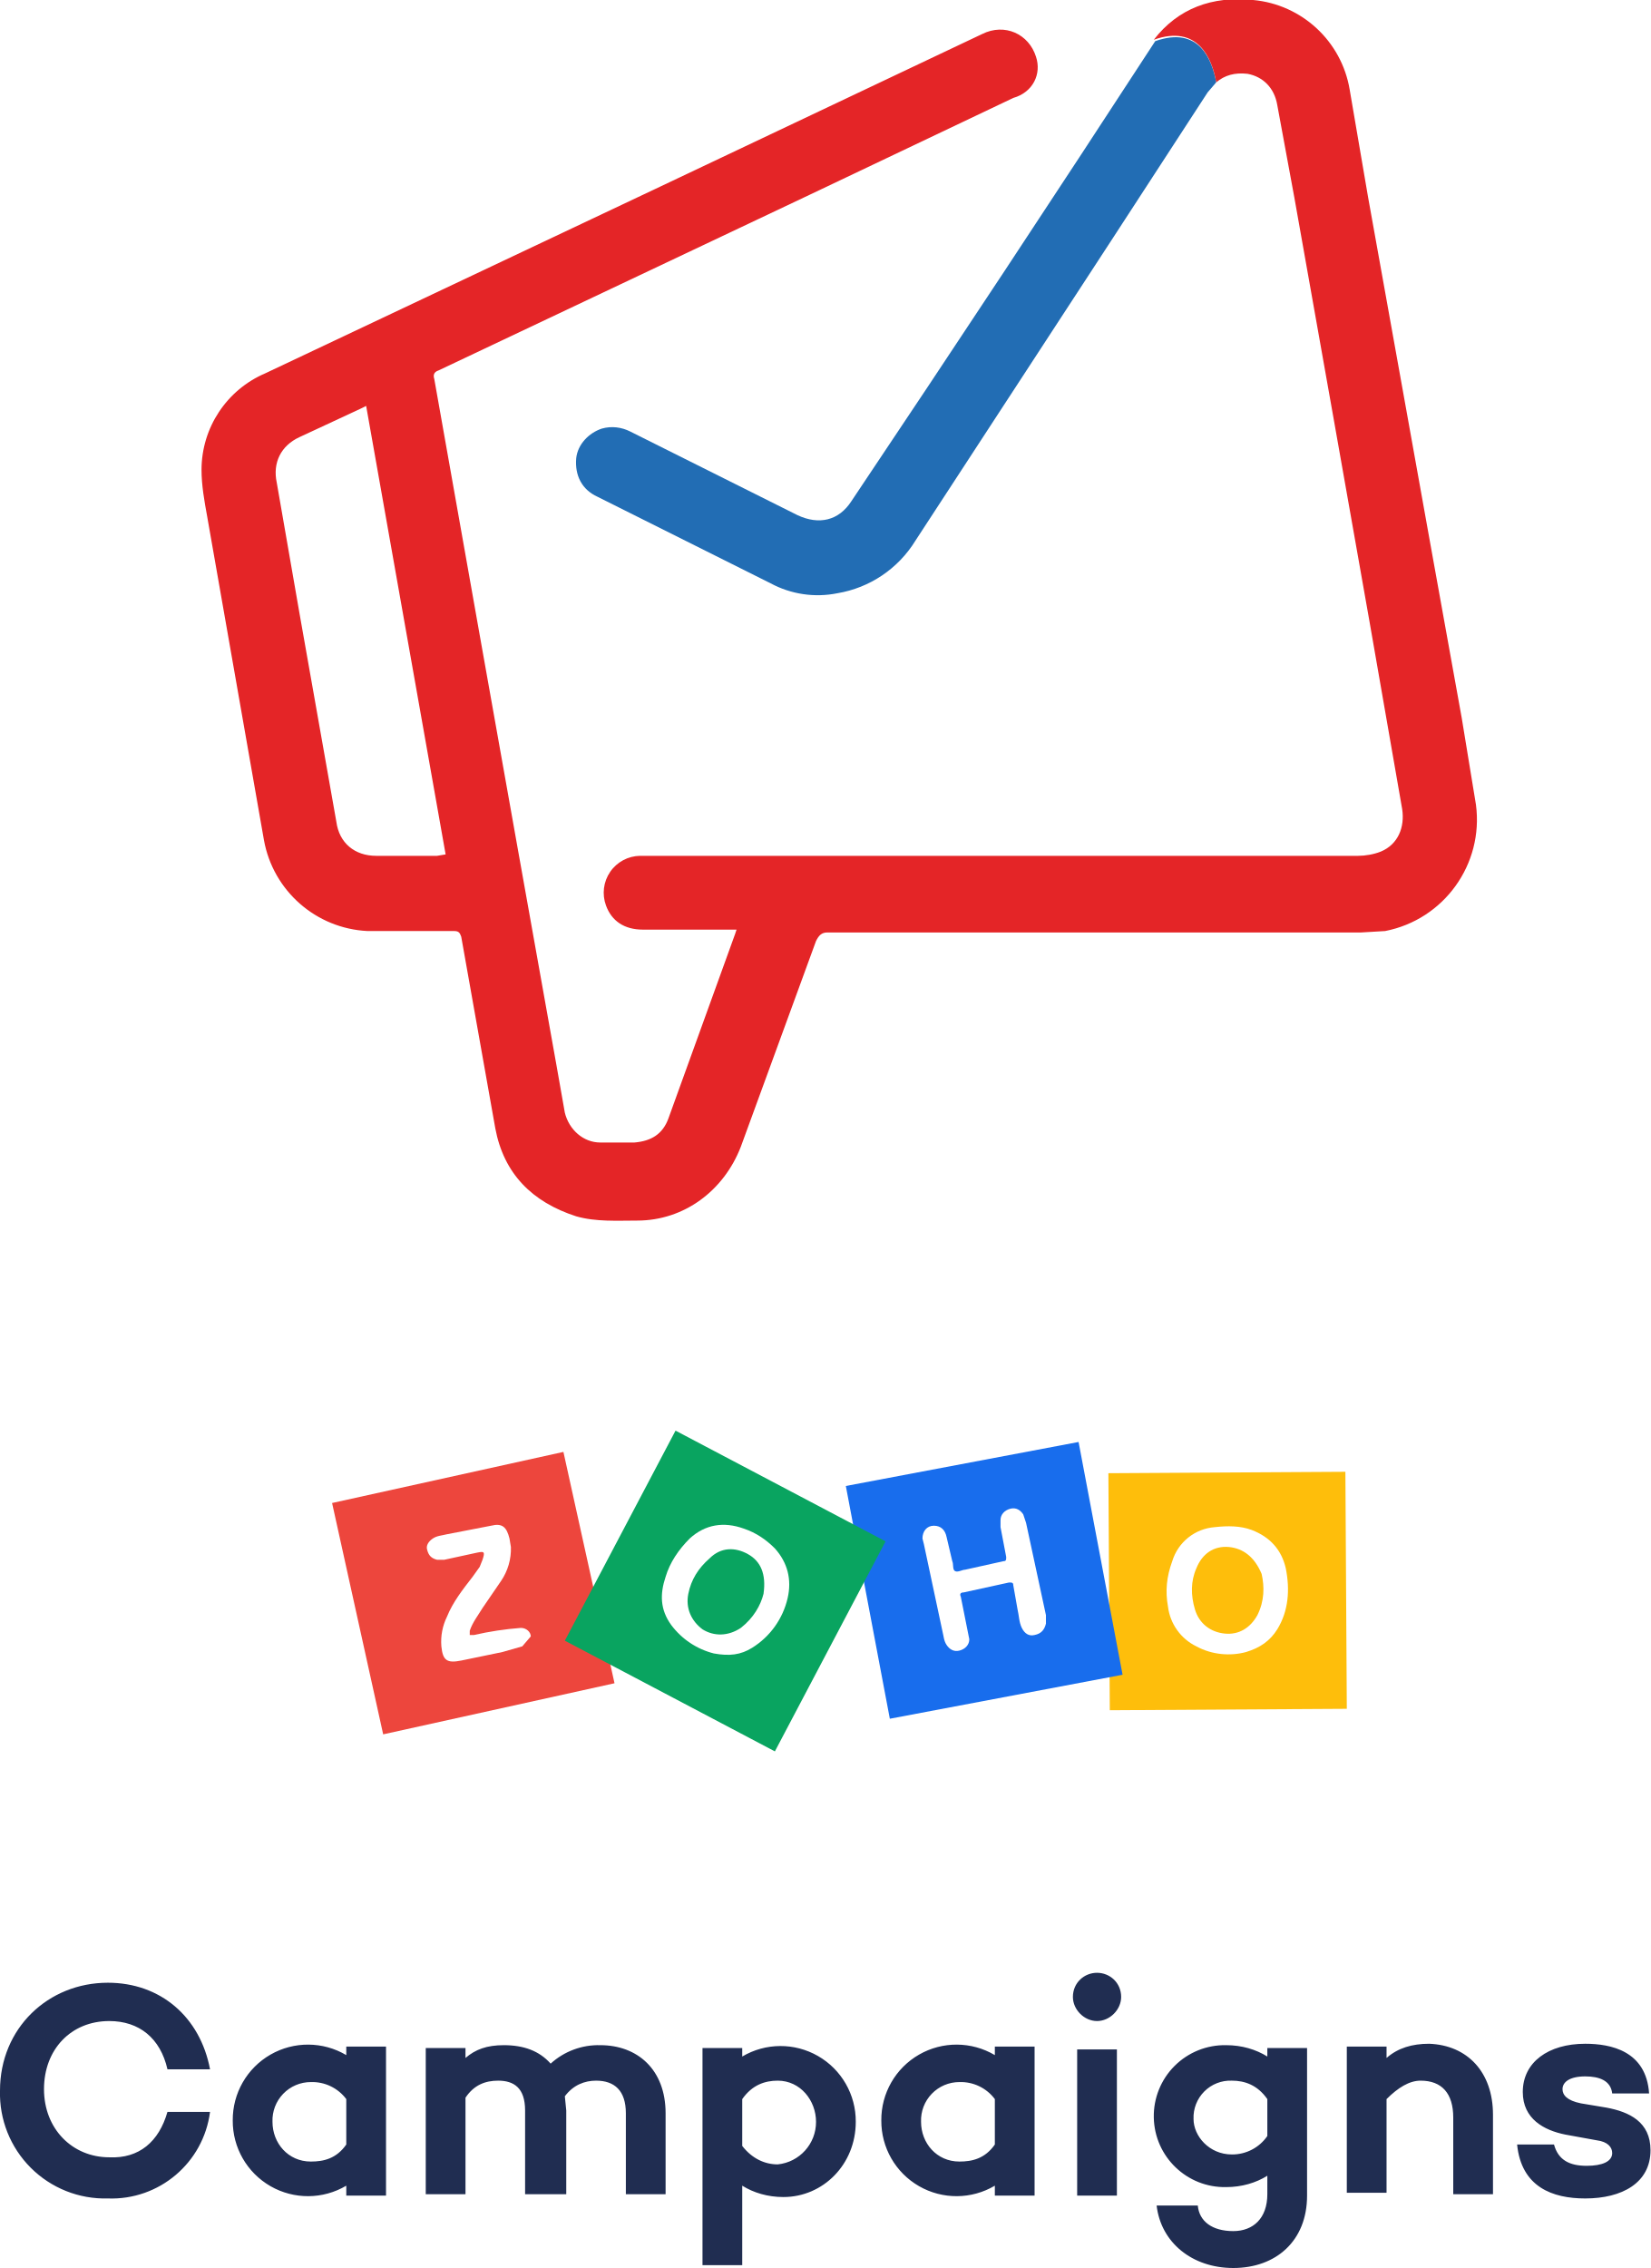
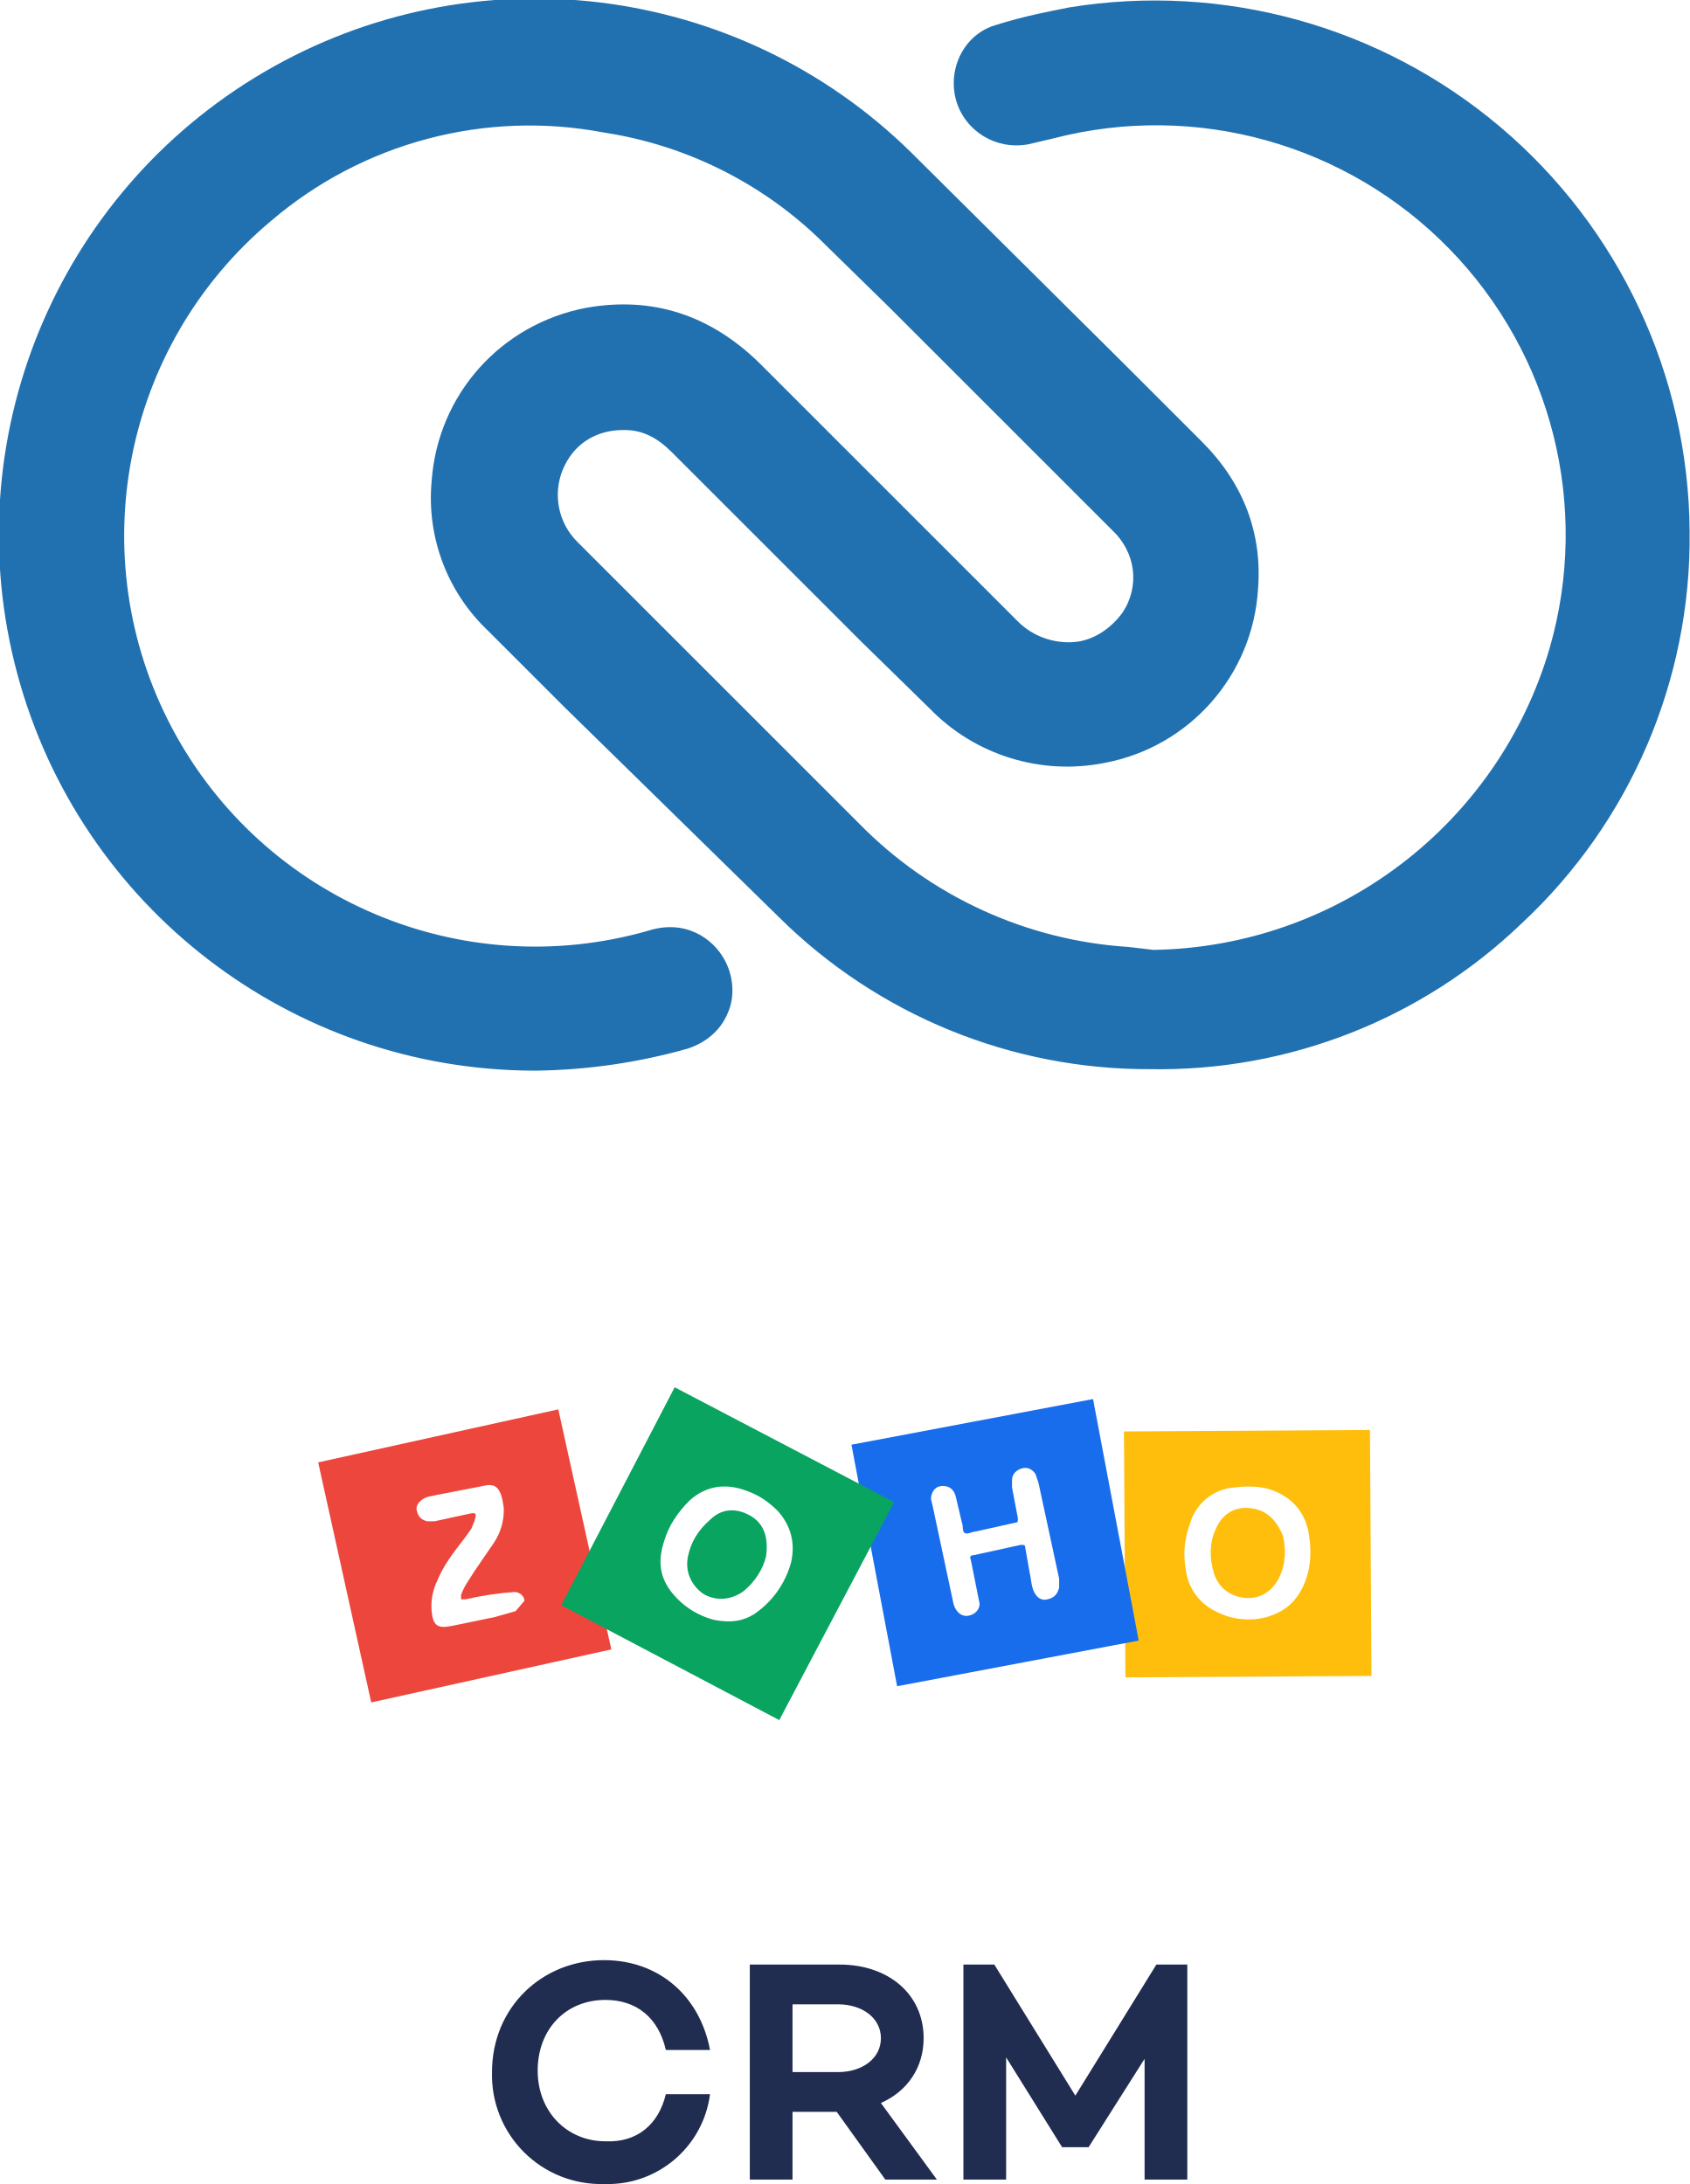
- <svg xmlns="http://www.w3.org/2000/svg" baseProfile="tiny" version="1.2" viewBox="0 0 116.3 159.8">
+ <svg xmlns="http://www.w3.org/2000/svg" baseProfile="tiny" version="1.2" viewBox="0 0 114.7 148.3">
  <defs />
-   <path fill="#FEBE0B" d="M78.1 103.8l.1 16.7 16.7-.1-.1-16.7-16.7.1zm11.9 11c-.5.8-1.2 1.3-2.2 1.6-1.1.3-2.4.2-3.5-.4a3.6 3.6 0 01-2-2.8c-.2-1.1-.1-2.1.3-3.2a3.4 3.4 0 013-2.4c.9-.1 1.8-.1 2.6.2 1.3.5 2.1 1.4 2.4 2.7.3 1.5.2 3-.6 4.3z" />
-   <path fill="#FEBE0B" d="M86.6 109c-1.1-.1-1.9.5-2.3 1.5-.4.9-.4 1.9-.1 2.9.3 1 1.1 1.6 2.1 1.7 1 .1 1.8-.4 2.3-1.3.5-1 .5-2 .3-2.9-.5-1.2-1.3-1.8-2.3-1.9z" />
-   <path fill="#186DED" d="M59.6 104.7l3.1 16.4 16.4-3.1-3.1-16.4-16.4 3.1zm14.1 9.7c-.1.4-.3.7-.8.8-.4.1-.7-.1-.9-.5-.2-.4-.2-.9-.3-1.3l-.3-1.7c0-.2-.1-.2-.3-.2l-3.2.7c-.2 0-.3.1-.2.3l.5 2.5.1.5c0 .4-.3.7-.7.8-.4.1-.7-.1-.9-.4-.2-.3-.2-.6-.3-1l-1.3-6.1-.1-.4c0-.5.3-.9.8-.9s.8.3.9.8l.4 1.7c.1.2 0 .6.2.7.2.1.5-.1.7-.1l2.7-.6c.2 0 .2-.1.2-.3l-.4-2.1v-.5c0-.4.3-.7.7-.8.4-.1.7.1.9.4l.2.6 1.4 6.5v.6z" />
-   <path fill="#ED463D" d="M23.4 105.9l3.6 16.3 16.3-3.6-3.6-16.3-16.3 3.6zM36.8 116l-1.4.4-2.9.6c-1 .2-1.3 0-1.4-1a4 4 0 01.4-2.1c.4-1 1.1-1.9 1.8-2.8l.5-.7.2-.5c.2-.6.1-.6-.4-.5l-2.3.5h-.5c-.4-.1-.6-.3-.7-.7-.1-.3.1-.6.4-.8.3-.2.6-.2 1-.3l3.1-.6c.8-.2 1.1.1 1.3.9l.1.6a4 4 0 01-.7 2.4l-1.3 1.9c-.3.5-.7 1-.9 1.6v.3h.3a22.1 22.1 0 013.3-.5c.4 0 .7.3.7.6l-.6.7z" />
-   <path fill="#09A460" d="M52.7 109.5c-.9-.5-1.9-.5-2.7.3-.8.7-1.3 1.5-1.5 2.5-.2 1 .2 1.9 1 2.5.8.5 1.8.5 2.7-.1.9-.7 1.4-1.6 1.6-2.4.2-1.4-.2-2.3-1.1-2.8z" />
-   <path fill="#09A460" d="M47.6 100.8l-7.8 14.8 14.8 7.8 7.8-14.8-14.8-7.8zm5.4 15.3c-.8.5-1.6.6-2.7.4a5.4 5.4 0 01-3-2c-.8-1.1-.8-2.2-.4-3.4.3-1 .9-1.9 1.7-2.7 1.1-1 2.4-1.2 3.8-.7.9.3 1.6.8 2.2 1.4.9 1 1.2 2.2.9 3.5a5.6 5.6 0 01-2.5 3.5z" />
+   <path fill="#FEBE0B" d="M76.3 97.2l.1 16.7 16.7-.1-.1-16.7-16.7.1zm11.9 11c-.5.8-1.2 1.3-2.2 1.6-1.1.3-2.4.2-3.5-.4a3.6 3.6 0 01-2-2.8c-.2-1.1-.1-2.1.3-3.2a3.4 3.4 0 013-2.4c.9-.1 1.8-.1 2.6.2 1.3.5 2.1 1.4 2.4 2.7.3 1.5.2 3-.6 4.3z" />
+   <path fill="#FEBE0B" d="M84.8 102.4c-1.1-.1-1.9.5-2.3 1.5-.4.9-.4 1.9-.1 2.9.3 1 1.1 1.6 2.1 1.7 1 .1 1.8-.4 2.3-1.3.5-1 .5-2 .3-2.9-.5-1.2-1.2-1.8-2.3-1.9z" />
+   <path fill="#186DED" d="M57.8 98.1l3.1 16.4 16.4-3.1L74.2 95l-16.4 3.1zm14.1 9.7c-.1.4-.3.7-.8.8-.4.1-.7-.1-.9-.5-.2-.4-.2-.9-.3-1.3l-.3-1.7c0-.2-.1-.2-.3-.2l-3.2.7c-.2 0-.3.1-.2.3l.5 2.5.1.5c0 .4-.3.7-.7.8-.4.1-.7-.1-.9-.4-.2-.3-.2-.6-.3-1l-1.3-6.1-.1-.4c0-.5.3-.9.8-.9s.8.3.9.8l.4 1.7c.1.2 0 .6.2.7.2.1.5-.1.7-.1l2.7-.6c.2 0 .2-.1.2-.3l-.4-2.1v-.5c0-.4.3-.7.7-.8.4-.1.7.1.9.4l.2.6 1.4 6.5v.6z" />
+   <path fill="#ED463D" d="M21.6 99.3l3.6 16.3 16.3-3.6-3.6-16.3-16.3 3.6zM35 109.4l-1.4.4-2.9.6c-1 .2-1.3 0-1.4-1a4 4 0 01.4-2.1c.4-1 1.1-1.9 1.8-2.8l.5-.7.2-.5c.2-.6.1-.6-.4-.5l-2.3.5H29c-.4-.1-.6-.3-.7-.7-.1-.3.1-.6.4-.8.3-.2.6-.2 1-.3l3.1-.6c.8-.2 1.1.1 1.3.9l.1.6a4 4 0 01-.7 2.4l-1.3 1.9c-.3.5-.7 1-.9 1.6v.3h.3a22.1 22.1 0 013.3-.5c.4 0 .7.3.7.6l-.6.7z" />
  <g>
-     <path fill="none" d="M25.3 28.9l-4.3 2c-1.3.6-1.9 1.7-1.6 3.2a295 295 0 011.6 9.2L23.6 58c.3 1.5 1.3 2.3 2.8 2.4H31.3l-5.6-31.6-.4.1z" />
+     <path fill="#09A460" d="M50.9 102.9c-.9-.5-1.9-.5-2.7.3-.8.7-1.3 1.5-1.5 2.5-.2 1 .2 1.9 1 2.5.8.5 1.8.5 2.7-.1.9-.7 1.4-1.6 1.6-2.4.2-1.4-.2-2.3-1.1-2.8z" />
+     <path fill="#09A460" d="M45.8 94.2L38.1 109l14.8 7.8 7.8-14.8-14.9-7.8zm5.4 15.4c-.8.5-1.6.6-2.7.4a5.4 5.4 0 01-3-2c-.8-1.1-.8-2.2-.4-3.4.3-1 .9-1.9 1.7-2.7 1.1-1 2.4-1.2 3.8-.7.9.3 1.6.8 2.2 1.4.9 1 1.2 2.2.9 3.5a6.2 6.2 0 01-2.5 3.5z" />
  </g>
-   <path fill="#226DB4" d="M85.7 5.8l-.6.7-6.7 10.3-13.9 21.3a8 8 0 01-5.5 3.7 7 7 0 01-4.7-.7L42.1 35c-1.1-.5-1.6-1.5-1.5-2.7.1-1 .9-1.8 1.8-2.1.7-.2 1.4-.1 2 .2l11.8 5.9c1.5.7 2.9.4 3.8-1A2888 2888 0 0081.4 2.9c3.1-1.1 4 1.3 4.3 2.9z" />
-   <path fill="#E42527" d="M104 56.7l-1-6.1-2.2-12.2-2.1-11.7-2.3-12.8-1.3-7.6A7.6 7.6 0 0088.3 0c-2.9-.3-5.3.6-7 2.8 3.1-1.1 4.1 1.3 4.4 3 .6-.5 1.3-.7 2.2-.6 1.1.2 1.9 1 2.1 2.2l1.2 6.5 2.7 15.2 2.6 14.7L98.8 57c.2 1.3-.3 2.5-1.5 3-.5.2-1.1.3-1.6.3H45.1a2.6 2.6 0 00-2.4 3.5c.4 1.1 1.3 1.7 2.6 1.7h6.6l-.1.3-4.7 13c-.4 1.1-1.2 1.6-2.4 1.7h-2.4c-1.2 0-2.2-.9-2.5-2.1l-.6-3.4-2.7-15.1-2.6-14.6-3.3-18.6c-.1-.3 0-.5.3-.6l26.2-12.4 14.3-6.8c1.4-.4 2-1.7 1.6-2.9-.5-1.6-2.2-2.4-3.8-1.6l-23 10.9-27.5 13a7.4 7.4 0 00-4.5 6.8c0 1.1.2 2.2.4 3.3l4 22.8a7.8 7.8 0 007.3 6.4H32c.3 0 .4.1.5.4l2.4 13.5c.6 3.2 2.6 5.2 5.7 6.2 1.4.4 2.9.3 4.3.3 3.3 0 6.1-2.1 7.3-5.2l5.3-14.5c.2-.4.4-.6.8-.6h37.6l1.7-.1a8 8 0 006.4-8.9zm-73.2 3.6h-4.3c-1.5 0-2.6-.9-2.8-2.4l-2.6-14.7-1.6-9.2c-.3-1.4.3-2.6 1.6-3.2l4.3-2 .4-.2 5.6 31.6-.6.1z" />
-   <path fill="#202D51" d="M11.8 148.8h3a7 7 0 01-7.2 6.1 7.4 7.4 0 01-7.6-7.6c0-4.4 3.4-7.6 7.6-7.6 3.7 0 6.5 2.4 7.2 6.1h-3c-.5-2.2-2-3.4-4.1-3.4-2.7 0-4.6 2-4.6 4.8s2 4.8 4.6 4.8c2.1.1 3.5-1.1 4.1-3.2zm15.4-4.4v10.3h-2.8v-.7a5.3 5.3 0 01-8-4.6 5.3 5.3 0 018-4.6v-.6h2.8zm-2.8 6.7v-3.2a3 3 0 00-2.5-1.2 2.7 2.7 0 00-2.7 2.8c0 1.5 1.1 2.8 2.7 2.8.9 0 1.8-.2 2.5-1.2zm22.5-2.2v5.7h-2.8v-5.7c0-1.6-.8-2.3-2.1-2.3-.8 0-1.6.3-2.2 1.1l.1 1v5.9H37v-5.9c0-1.6-.8-2.1-1.9-2.1-.9 0-1.7.3-2.3 1.2v6.8H30v-10.3h2.8v.7c.7-.6 1.5-.9 2.7-.9 1.4 0 2.5.4 3.3 1.3a5 5 0 013.5-1.3c2.6 0 4.6 1.7 4.6 4.8zm13.4.6c0 3-2.3 5.3-5.1 5.3-1.1 0-2.1-.3-2.9-.8v5.6h-2.8v-15.3h2.8v.6a5.3 5.3 0 018 4.6zm-2.8 0c0-1.5-1.1-2.9-2.7-2.9-.9 0-1.8.3-2.5 1.3v3.3c.7.9 1.6 1.3 2.5 1.3a3 3 0 002.7-3zm15.4-5.1v10.3h-2.8v-.7a5.3 5.3 0 01-8-4.6 5.3 5.3 0 018-4.6v-.6h2.8zm-2.8 6.7v-3.2a3 3 0 00-2.5-1.2 2.7 2.7 0 00-2.7 2.8c0 1.5 1.1 2.8 2.7 2.8.9 0 1.8-.2 2.5-1.2zm5.5-10.4c0-1 .8-1.7 1.7-1.7.9 0 1.7.7 1.7 1.7 0 .9-.8 1.7-1.7 1.7-.9 0-1.7-.8-1.7-1.7zm3.1 3.7v10.3h-2.8v-10.3h2.8zm13.4 0v10.3c0 3.2-2.2 5.1-5.2 5.1-2.9 0-5.1-1.8-5.4-4.4h2.9c.1 1.1 1 1.8 2.5 1.8 1.4 0 2.4-.9 2.4-2.6v-1.3c-.8.5-1.8.8-2.9.8a5 5 0 01-5.1-4.9 5 5 0 015.1-5.1c1.1 0 2.1.3 2.9.8v-.6h2.8zm-2.8 6.1v-2.6c-.7-1-1.6-1.3-2.5-1.3a2.6 2.6 0 00-2.7 2.7c0 1.2 1.1 2.5 2.7 2.5a3 3 0 002.5-1.3zm15.9-1.5v5.6h-2.8v-5.4c0-1.7-.8-2.6-2.3-2.6-.8 0-1.6.5-2.4 1.3v6.6h-2.8v-10.3h2.8v.8c.8-.7 1.8-1 3-1 2.7.1 4.5 2 4.5 5zm6.6 3.6c1.1 0 1.8-.3 1.8-.9 0-.4-.3-.8-1.1-.9l-2.2-.4c-1.5-.3-3-1.1-3-3 0-2.1 1.8-3.4 4.4-3.4 1.8 0 4.3.5 4.5 3.5h-2.6c-.1-.9-.9-1.2-1.9-1.2-1.1 0-1.6.4-1.6.9 0 .4.3.8 1.3 1l1.8.3c1.6.3 3.1 1 3.1 3 0 2.3-2 3.4-4.6 3.4-2.3 0-4.5-.8-4.8-3.8h2.6c.3 1.1 1.1 1.5 2.3 1.5z" />
+   <path fill="#2171B1" d="M114.7 36.1a35.8 35.8 0 01-11.4 26.6 35.5 35.5 0 01-25.2 9.9 35.6 35.6 0 01-25.2-10.3L38.3 48l-5.2-5.2a12.4 12.4 0 01-3.8-10.1c.4-5.9 4.7-10.7 10.5-11.8 4.5-.8 8.4.5 11.7 3.7l8.8 8.8 8.8 8.8c1 1 2.4 1.5 3.8 1.4 1.3-.1 2.5-.9 3.3-2 1.2-1.8.9-4.1-.7-5.6l-11-11-2.1-2.1-2-2-4.8-4.7A27 27 0 0041 9a27 27 0 00-22.6 6A27.9 27.9 0 0044 63.2c2.5-.8 4.4.5 5.2 2 .6 1.1.7 2.5.2 3.6-.5 1.2-1.5 2-2.7 2.4a39.7 39.7 0 01-10.3 1.5h-.2a36.4 36.4 0 1125.6-62.4l14.5 14.4 5.3 5.3c2.8 2.8 4.1 6.2 3.8 10A12.8 12.8 0 0175 51.8a13 13 0 01-11.9-3.7l-4.6-4.5-12.9-12.9c-1-1-2-1.5-3.2-1.5h-.1c-1.9 0-3.4 1-4.1 2.7a4.5 4.5 0 001 4.9l7.4 7.4 5.7 5.7 6 6a28.1 28.1 0 0018.3 8.4l1.7.2A28.5 28.5 0 00105.2 44 27.8 27.8 0 0071.5 9.4l-1.7.4c-2.2.4-4.3-.9-4.9-3-.6-2.2.6-4.5 2.7-5.1 1.9-.6 3.5-.9 5-1.2a36.3 36.3 0 0142.1 35.6z" />
+   <path fill="#202D51" d="M45.2 142.2h3a7 7 0 01-7.2 6.1 7.4 7.4 0 01-7.6-7.6c0-4.4 3.4-7.6 7.6-7.6 3.7 0 6.5 2.4 7.2 6.1h-3c-.5-2.2-2-3.4-4.1-3.4-2.7 0-4.6 2-4.6 4.8s2 4.8 4.6 4.8c2.1.1 3.6-1.1 4.1-3.2zm11.6 1.2h-3v4.6h-2.9v-14.6H57c3.3 0 5.7 2 5.7 5 0 2-1.1 3.6-2.9 4.4l3.8 5.2h-3.5l-3.3-4.6zm-3-2.7h3.1c1.6 0 2.9-.9 2.9-2.3s-1.3-2.3-2.9-2.3h-3.1v4.6zm26.8 7.3h-2.9v-8.2l-3.8 6h-1.8l-3.8-6.1v8.3h-2.9v-14.6h2.1l5.5 8.9 5.5-8.9h2.1V148z" />
</svg>
